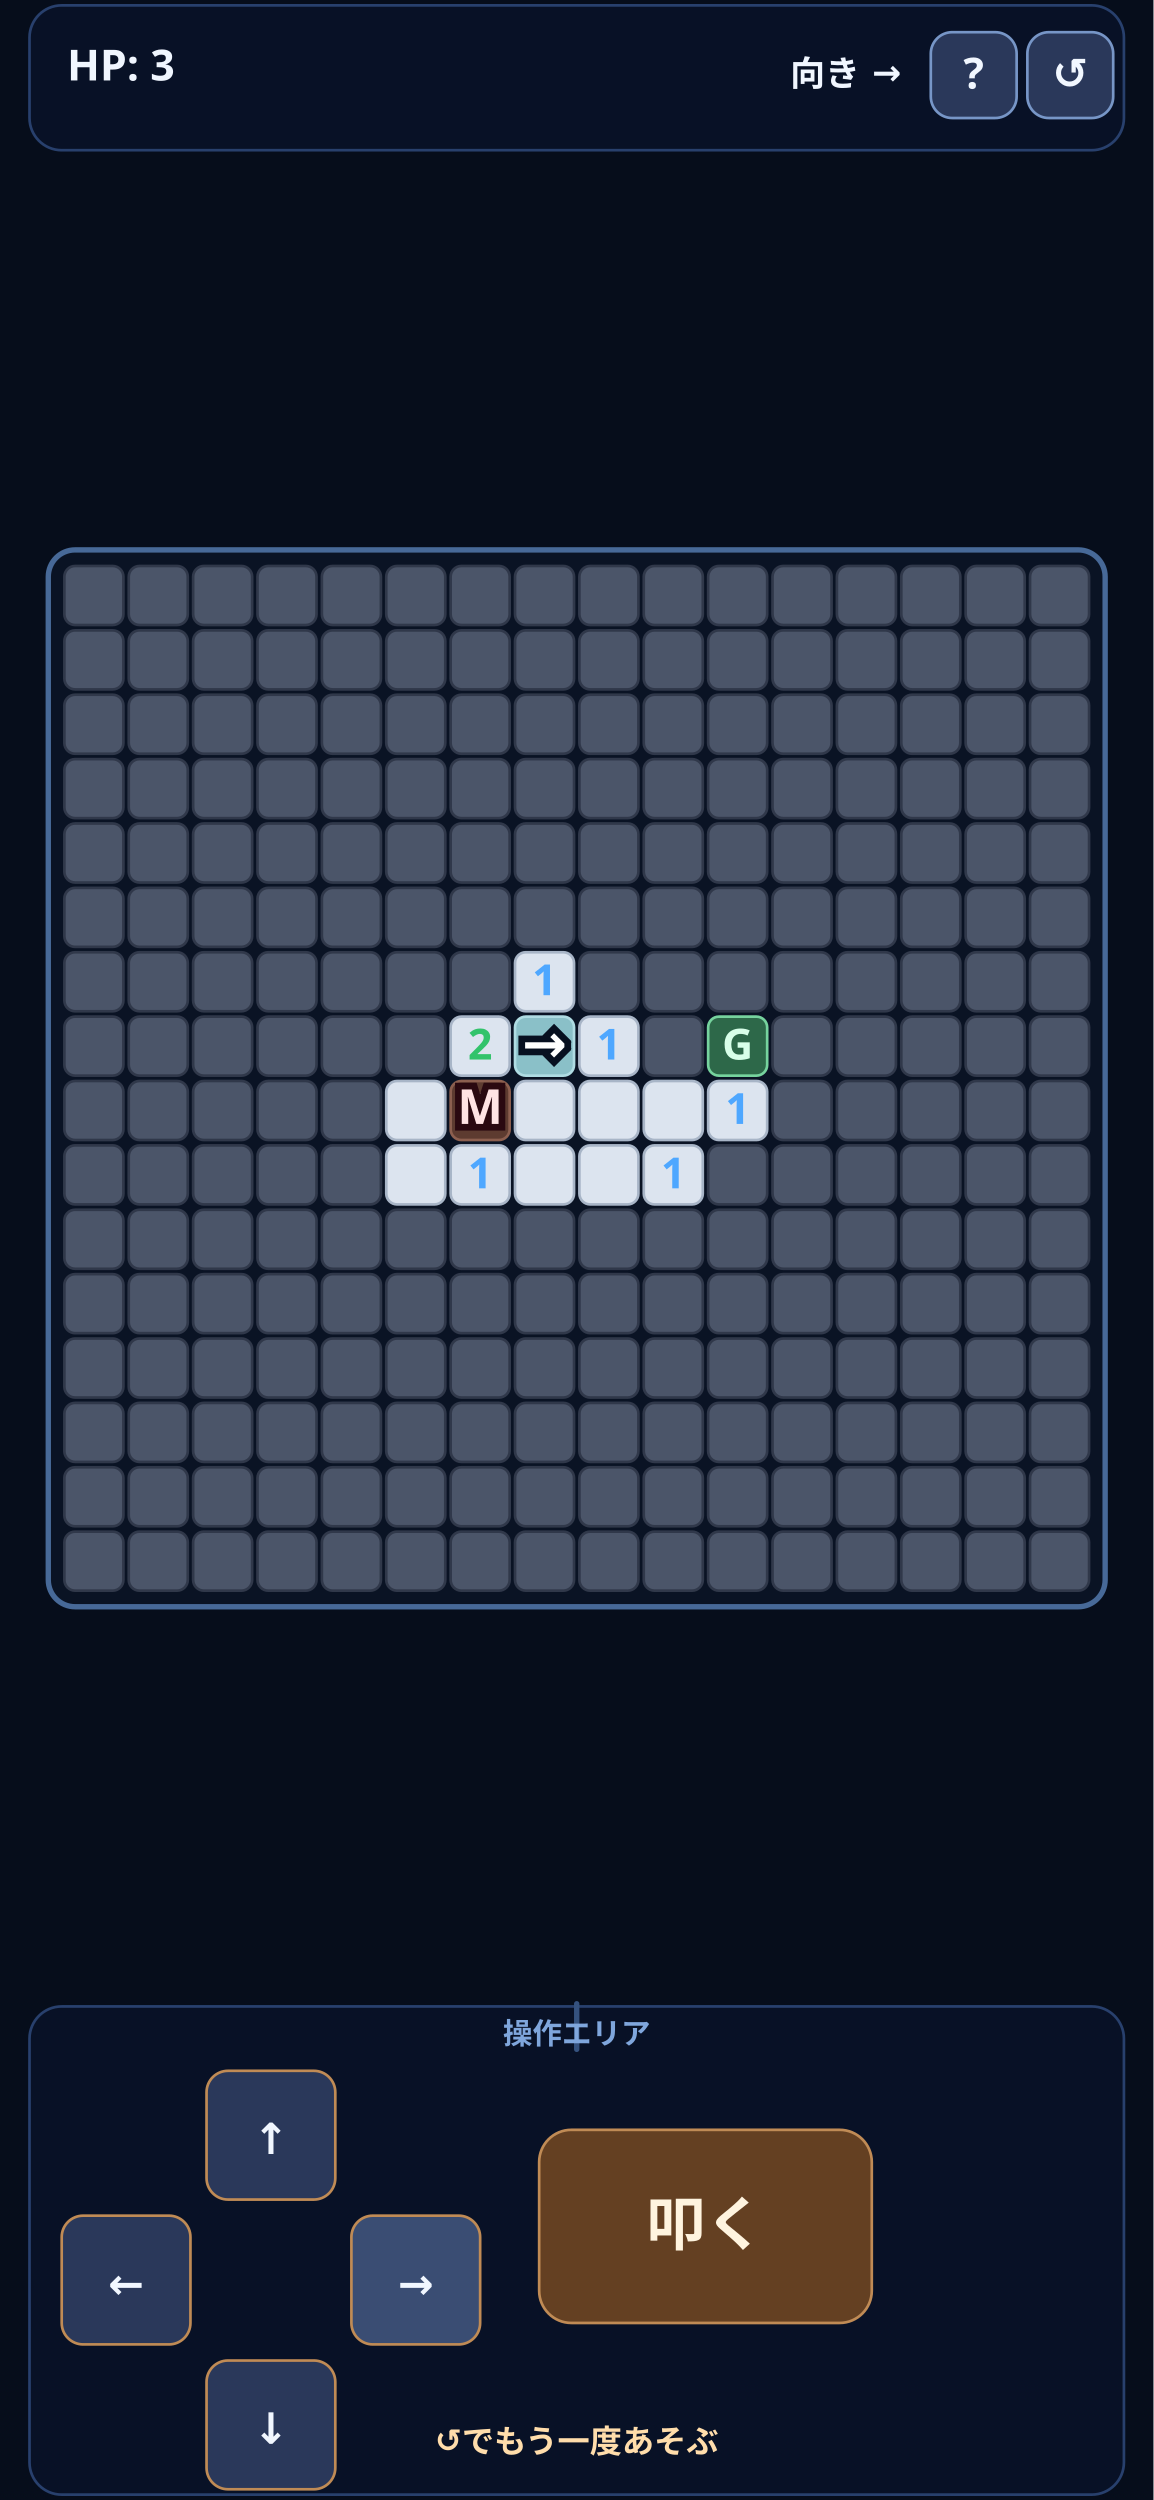
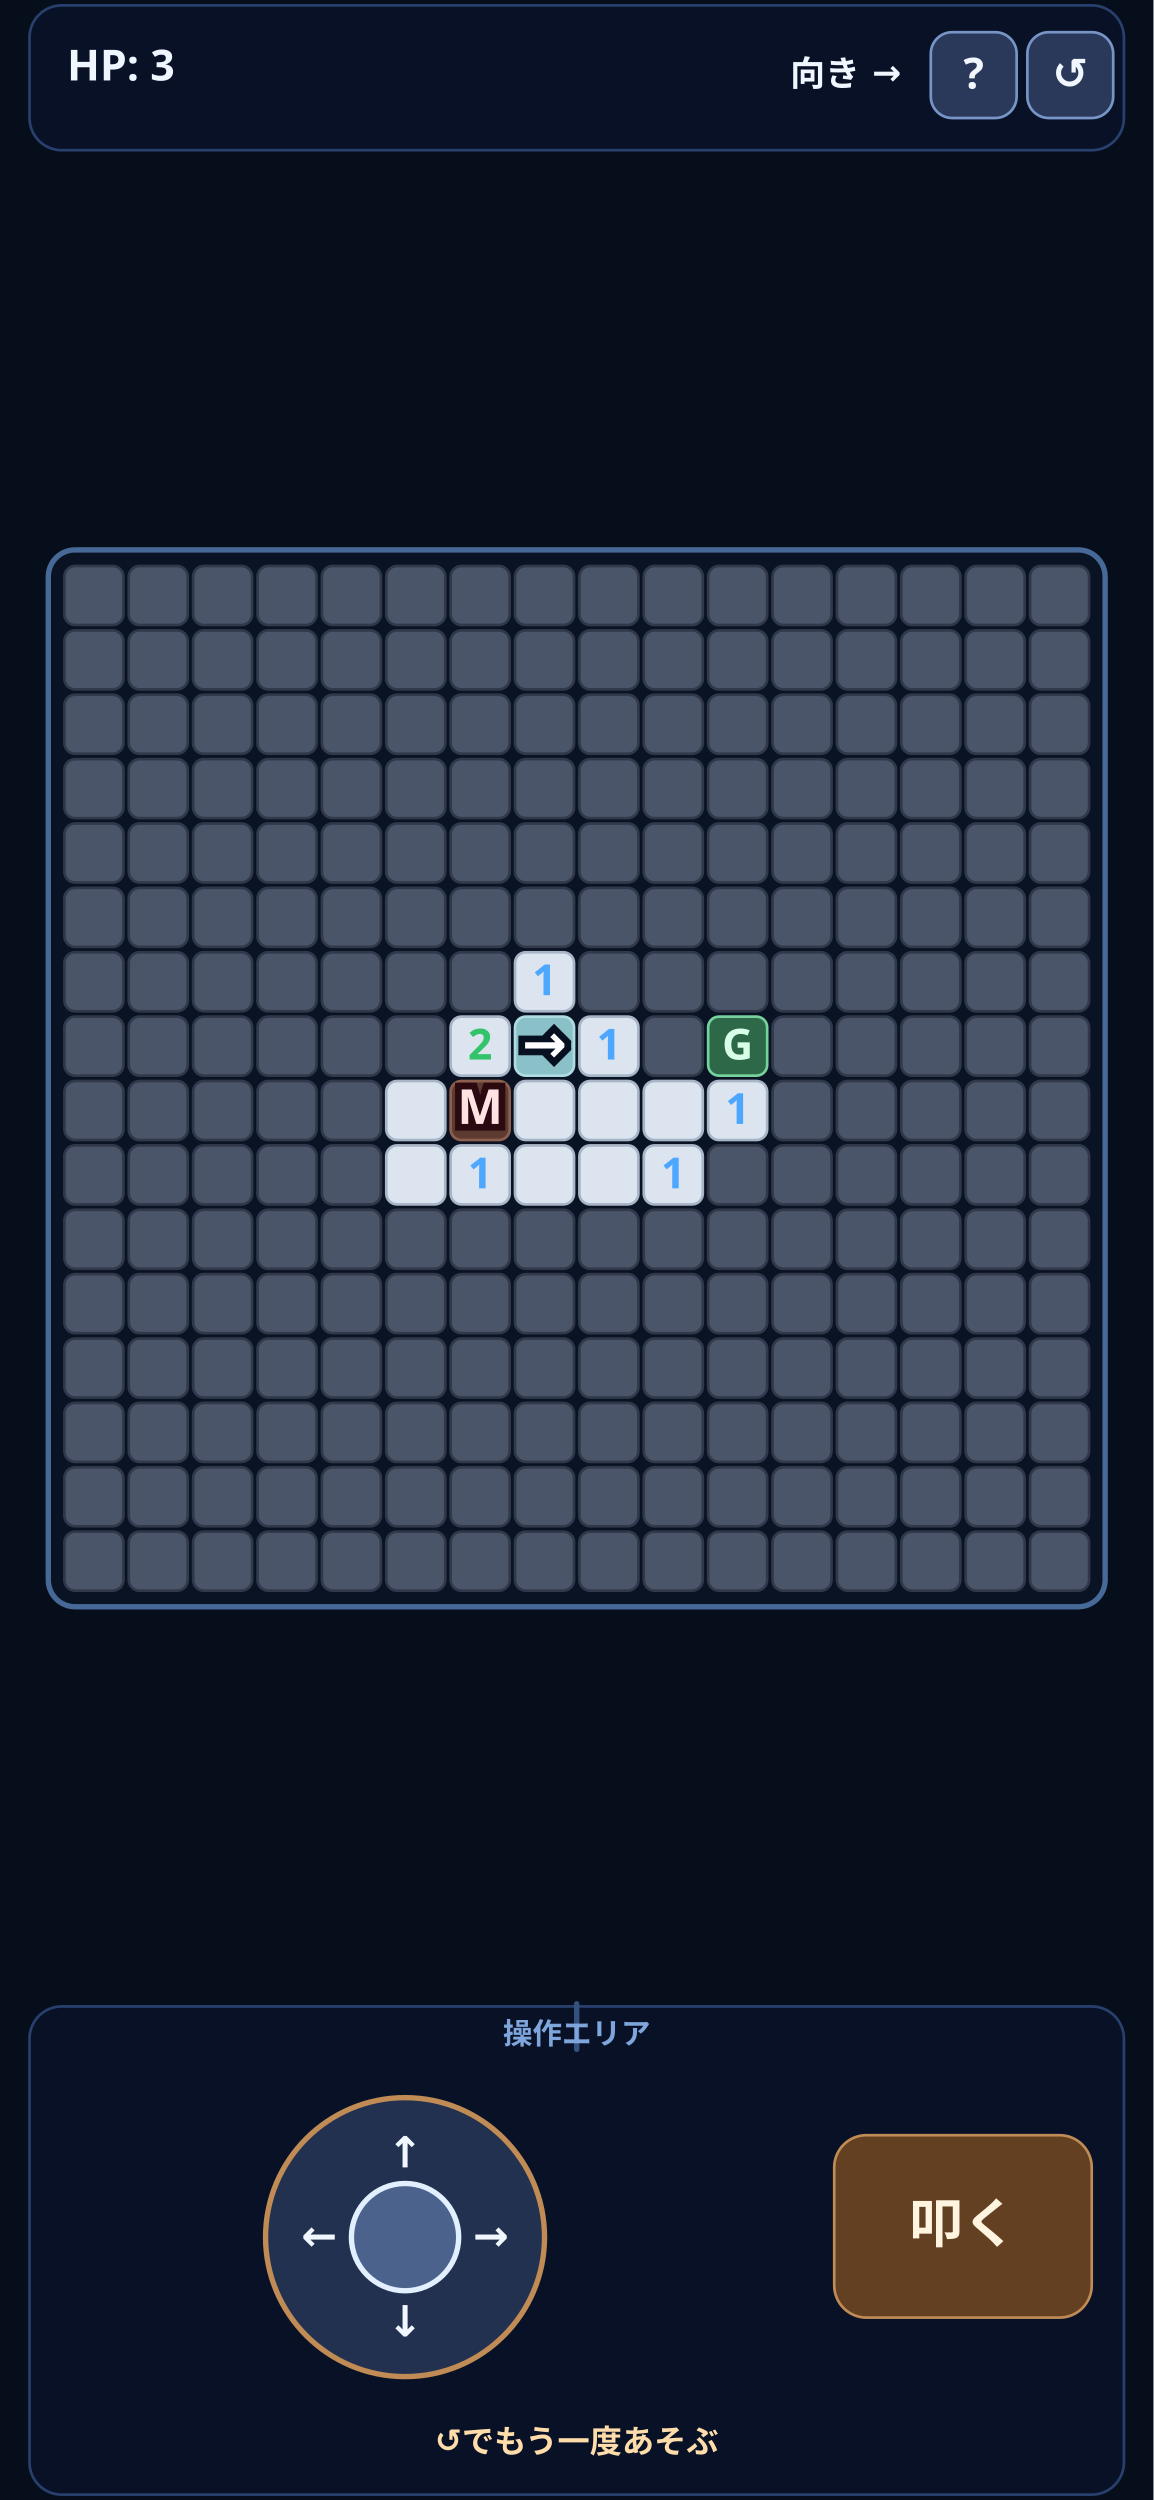
<svg xmlns="http://www.w3.org/2000/svg" width="430" height="932" viewBox="0 0 430 932">
  <rect width="100%" height="100%" fill="#060d1b" />
  <rect x="11" y="2" width="408" height="54" rx="12" fill="#081126" stroke="#28406d" stroke-width="1" />
  <rect x="18" y="205" width="394" height="394" rx="10" fill="#0a1324" stroke="#476998" stroke-width="2" />
  <rect x="11" y="748" width="408" height="182" rx="12" fill="#081126" stroke="#28406d" stroke-width="1" />
  <line x1="215" y1="747" x2="215" y2="764" stroke="#35527f" stroke-width="2" stroke-linecap="round" />
  <text x="215" y="762" fill="#7fa6dc" font-family="'Noto Sans JP', system-ui, sans-serif" font-size="11" font-weight="700" text-anchor="middle">操作エリア</text>
  <text x="25" y="30" fill="#f0f6ff" font-family="'Noto Sans JP', system-ui, sans-serif" font-size="16" font-weight="700" text-anchor="start">HP: 3</text>
  <text x="336" y="32" fill="#f0f6ff" font-family="'Noto Sans JP', system-ui, sans-serif" font-size="13" font-weight="700" text-anchor="end">向き →</text>
  <rect x="347" y="12" width="32" height="32" rx="8" fill="#2a385a" stroke="#7796c7" stroke-width="1" />
  <rect x="383" y="12" width="32" height="32" rx="8" fill="#2a385a" stroke="#7796c7" stroke-width="1" />
  <text x="363" y="33" fill="#f1f7ff" font-family="'Noto Sans JP', system-ui, sans-serif" font-size="16" font-weight="700" text-anchor="middle">?</text>
  <text x="399" y="33" fill="#f1f7ff" font-family="'Noto Sans JP', system-ui, sans-serif" font-size="16" font-weight="700" text-anchor="middle">↺</text>
  <rect x="24" y="211" width="22" height="22" rx="4" fill="#4b5569" stroke="#30384a" stroke-width="1" />
  <rect x="48" y="211" width="22" height="22" rx="4" fill="#4b5569" stroke="#30384a" stroke-width="1" />
  <rect x="72" y="211" width="22" height="22" rx="4" fill="#4b5569" stroke="#30384a" stroke-width="1" />
  <rect x="96" y="211" width="22" height="22" rx="4" fill="#4b5569" stroke="#30384a" stroke-width="1" />
  <rect x="120" y="211" width="22" height="22" rx="4" fill="#4b5569" stroke="#30384a" stroke-width="1" />
  <rect x="144" y="211" width="22" height="22" rx="4" fill="#4b5569" stroke="#30384a" stroke-width="1" />
  <rect x="168" y="211" width="22" height="22" rx="4" fill="#4b5569" stroke="#30384a" stroke-width="1" />
  <rect x="192" y="211" width="22" height="22" rx="4" fill="#4b5569" stroke="#30384a" stroke-width="1" />
  <rect x="216" y="211" width="22" height="22" rx="4" fill="#4b5569" stroke="#30384a" stroke-width="1" />
  <rect x="240" y="211" width="22" height="22" rx="4" fill="#4b5569" stroke="#30384a" stroke-width="1" />
  <rect x="264" y="211" width="22" height="22" rx="4" fill="#4b5569" stroke="#30384a" stroke-width="1" />
  <rect x="288" y="211" width="22" height="22" rx="4" fill="#4b5569" stroke="#30384a" stroke-width="1" />
  <rect x="312" y="211" width="22" height="22" rx="4" fill="#4b5569" stroke="#30384a" stroke-width="1" />
  <rect x="336" y="211" width="22" height="22" rx="4" fill="#4b5569" stroke="#30384a" stroke-width="1" />
  <rect x="360" y="211" width="22" height="22" rx="4" fill="#4b5569" stroke="#30384a" stroke-width="1" />
  <rect x="384" y="211" width="22" height="22" rx="4" fill="#4b5569" stroke="#30384a" stroke-width="1" />
  <rect x="24" y="235" width="22" height="22" rx="4" fill="#4b5569" stroke="#30384a" stroke-width="1" />
  <rect x="48" y="235" width="22" height="22" rx="4" fill="#4b5569" stroke="#30384a" stroke-width="1" />
  <rect x="72" y="235" width="22" height="22" rx="4" fill="#4b5569" stroke="#30384a" stroke-width="1" />
  <rect x="96" y="235" width="22" height="22" rx="4" fill="#4b5569" stroke="#30384a" stroke-width="1" />
  <rect x="120" y="235" width="22" height="22" rx="4" fill="#4b5569" stroke="#30384a" stroke-width="1" />
  <rect x="144" y="235" width="22" height="22" rx="4" fill="#4b5569" stroke="#30384a" stroke-width="1" />
  <rect x="168" y="235" width="22" height="22" rx="4" fill="#4b5569" stroke="#30384a" stroke-width="1" />
  <rect x="192" y="235" width="22" height="22" rx="4" fill="#4b5569" stroke="#30384a" stroke-width="1" />
  <rect x="216" y="235" width="22" height="22" rx="4" fill="#4b5569" stroke="#30384a" stroke-width="1" />
  <rect x="240" y="235" width="22" height="22" rx="4" fill="#4b5569" stroke="#30384a" stroke-width="1" />
  <rect x="264" y="235" width="22" height="22" rx="4" fill="#4b5569" stroke="#30384a" stroke-width="1" />
  <rect x="288" y="235" width="22" height="22" rx="4" fill="#4b5569" stroke="#30384a" stroke-width="1" />
  <rect x="312" y="235" width="22" height="22" rx="4" fill="#4b5569" stroke="#30384a" stroke-width="1" />
  <rect x="336" y="235" width="22" height="22" rx="4" fill="#4b5569" stroke="#30384a" stroke-width="1" />
  <rect x="360" y="235" width="22" height="22" rx="4" fill="#4b5569" stroke="#30384a" stroke-width="1" />
  <rect x="384" y="235" width="22" height="22" rx="4" fill="#4b5569" stroke="#30384a" stroke-width="1" />
  <rect x="24" y="259" width="22" height="22" rx="4" fill="#4b5569" stroke="#30384a" stroke-width="1" />
  <rect x="48" y="259" width="22" height="22" rx="4" fill="#4b5569" stroke="#30384a" stroke-width="1" />
  <rect x="72" y="259" width="22" height="22" rx="4" fill="#4b5569" stroke="#30384a" stroke-width="1" />
  <rect x="96" y="259" width="22" height="22" rx="4" fill="#4b5569" stroke="#30384a" stroke-width="1" />
  <rect x="120" y="259" width="22" height="22" rx="4" fill="#4b5569" stroke="#30384a" stroke-width="1" />
  <rect x="144" y="259" width="22" height="22" rx="4" fill="#4b5569" stroke="#30384a" stroke-width="1" />
  <rect x="168" y="259" width="22" height="22" rx="4" fill="#4b5569" stroke="#30384a" stroke-width="1" />
  <rect x="192" y="259" width="22" height="22" rx="4" fill="#4b5569" stroke="#30384a" stroke-width="1" />
  <rect x="216" y="259" width="22" height="22" rx="4" fill="#4b5569" stroke="#30384a" stroke-width="1" />
  <rect x="240" y="259" width="22" height="22" rx="4" fill="#4b5569" stroke="#30384a" stroke-width="1" />
  <rect x="264" y="259" width="22" height="22" rx="4" fill="#4b5569" stroke="#30384a" stroke-width="1" />
  <rect x="288" y="259" width="22" height="22" rx="4" fill="#4b5569" stroke="#30384a" stroke-width="1" />
  <rect x="312" y="259" width="22" height="22" rx="4" fill="#4b5569" stroke="#30384a" stroke-width="1" />
  <rect x="336" y="259" width="22" height="22" rx="4" fill="#4b5569" stroke="#30384a" stroke-width="1" />
  <rect x="360" y="259" width="22" height="22" rx="4" fill="#4b5569" stroke="#30384a" stroke-width="1" />
  <rect x="384" y="259" width="22" height="22" rx="4" fill="#4b5569" stroke="#30384a" stroke-width="1" />
  <rect x="24" y="283" width="22" height="22" rx="4" fill="#4b5569" stroke="#30384a" stroke-width="1" />
  <rect x="48" y="283" width="22" height="22" rx="4" fill="#4b5569" stroke="#30384a" stroke-width="1" />
  <rect x="72" y="283" width="22" height="22" rx="4" fill="#4b5569" stroke="#30384a" stroke-width="1" />
  <rect x="96" y="283" width="22" height="22" rx="4" fill="#4b5569" stroke="#30384a" stroke-width="1" />
  <rect x="120" y="283" width="22" height="22" rx="4" fill="#4b5569" stroke="#30384a" stroke-width="1" />
  <rect x="144" y="283" width="22" height="22" rx="4" fill="#4b5569" stroke="#30384a" stroke-width="1" />
  <rect x="168" y="283" width="22" height="22" rx="4" fill="#4b5569" stroke="#30384a" stroke-width="1" />
  <rect x="192" y="283" width="22" height="22" rx="4" fill="#4b5569" stroke="#30384a" stroke-width="1" />
  <rect x="216" y="283" width="22" height="22" rx="4" fill="#4b5569" stroke="#30384a" stroke-width="1" />
  <rect x="240" y="283" width="22" height="22" rx="4" fill="#4b5569" stroke="#30384a" stroke-width="1" />
  <rect x="264" y="283" width="22" height="22" rx="4" fill="#4b5569" stroke="#30384a" stroke-width="1" />
  <rect x="288" y="283" width="22" height="22" rx="4" fill="#4b5569" stroke="#30384a" stroke-width="1" />
  <rect x="312" y="283" width="22" height="22" rx="4" fill="#4b5569" stroke="#30384a" stroke-width="1" />
  <rect x="336" y="283" width="22" height="22" rx="4" fill="#4b5569" stroke="#30384a" stroke-width="1" />
  <rect x="360" y="283" width="22" height="22" rx="4" fill="#4b5569" stroke="#30384a" stroke-width="1" />
  <rect x="384" y="283" width="22" height="22" rx="4" fill="#4b5569" stroke="#30384a" stroke-width="1" />
  <rect x="24" y="307" width="22" height="22" rx="4" fill="#4b5569" stroke="#30384a" stroke-width="1" />
  <rect x="48" y="307" width="22" height="22" rx="4" fill="#4b5569" stroke="#30384a" stroke-width="1" />
  <rect x="72" y="307" width="22" height="22" rx="4" fill="#4b5569" stroke="#30384a" stroke-width="1" />
  <rect x="96" y="307" width="22" height="22" rx="4" fill="#4b5569" stroke="#30384a" stroke-width="1" />
  <rect x="120" y="307" width="22" height="22" rx="4" fill="#4b5569" stroke="#30384a" stroke-width="1" />
  <rect x="144" y="307" width="22" height="22" rx="4" fill="#4b5569" stroke="#30384a" stroke-width="1" />
  <rect x="168" y="307" width="22" height="22" rx="4" fill="#4b5569" stroke="#30384a" stroke-width="1" />
  <rect x="192" y="307" width="22" height="22" rx="4" fill="#4b5569" stroke="#30384a" stroke-width="1" />
  <rect x="216" y="307" width="22" height="22" rx="4" fill="#4b5569" stroke="#30384a" stroke-width="1" />
  <rect x="240" y="307" width="22" height="22" rx="4" fill="#4b5569" stroke="#30384a" stroke-width="1" />
  <rect x="264" y="307" width="22" height="22" rx="4" fill="#4b5569" stroke="#30384a" stroke-width="1" />
  <rect x="288" y="307" width="22" height="22" rx="4" fill="#4b5569" stroke="#30384a" stroke-width="1" />
  <rect x="312" y="307" width="22" height="22" rx="4" fill="#4b5569" stroke="#30384a" stroke-width="1" />
  <rect x="336" y="307" width="22" height="22" rx="4" fill="#4b5569" stroke="#30384a" stroke-width="1" />
  <rect x="360" y="307" width="22" height="22" rx="4" fill="#4b5569" stroke="#30384a" stroke-width="1" />
  <rect x="384" y="307" width="22" height="22" rx="4" fill="#4b5569" stroke="#30384a" stroke-width="1" />
  <rect x="24" y="331" width="22" height="22" rx="4" fill="#4b5569" stroke="#30384a" stroke-width="1" />
  <rect x="48" y="331" width="22" height="22" rx="4" fill="#4b5569" stroke="#30384a" stroke-width="1" />
  <rect x="72" y="331" width="22" height="22" rx="4" fill="#4b5569" stroke="#30384a" stroke-width="1" />
  <rect x="96" y="331" width="22" height="22" rx="4" fill="#4b5569" stroke="#30384a" stroke-width="1" />
  <rect x="120" y="331" width="22" height="22" rx="4" fill="#4b5569" stroke="#30384a" stroke-width="1" />
  <rect x="144" y="331" width="22" height="22" rx="4" fill="#4b5569" stroke="#30384a" stroke-width="1" />
  <rect x="168" y="331" width="22" height="22" rx="4" fill="#4b5569" stroke="#30384a" stroke-width="1" />
  <rect x="192" y="331" width="22" height="22" rx="4" fill="#4b5569" stroke="#30384a" stroke-width="1" />
  <rect x="216" y="331" width="22" height="22" rx="4" fill="#4b5569" stroke="#30384a" stroke-width="1" />
  <rect x="240" y="331" width="22" height="22" rx="4" fill="#4b5569" stroke="#30384a" stroke-width="1" />
  <rect x="264" y="331" width="22" height="22" rx="4" fill="#4b5569" stroke="#30384a" stroke-width="1" />
  <rect x="288" y="331" width="22" height="22" rx="4" fill="#4b5569" stroke="#30384a" stroke-width="1" />
  <rect x="312" y="331" width="22" height="22" rx="4" fill="#4b5569" stroke="#30384a" stroke-width="1" />
  <rect x="336" y="331" width="22" height="22" rx="4" fill="#4b5569" stroke="#30384a" stroke-width="1" />
  <rect x="360" y="331" width="22" height="22" rx="4" fill="#4b5569" stroke="#30384a" stroke-width="1" />
  <rect x="384" y="331" width="22" height="22" rx="4" fill="#4b5569" stroke="#30384a" stroke-width="1" />
  <rect x="24" y="355" width="22" height="22" rx="4" fill="#4b5569" stroke="#30384a" stroke-width="1" />
  <rect x="48" y="355" width="22" height="22" rx="4" fill="#4b5569" stroke="#30384a" stroke-width="1" />
  <rect x="72" y="355" width="22" height="22" rx="4" fill="#4b5569" stroke="#30384a" stroke-width="1" />
  <rect x="96" y="355" width="22" height="22" rx="4" fill="#4b5569" stroke="#30384a" stroke-width="1" />
  <rect x="120" y="355" width="22" height="22" rx="4" fill="#4b5569" stroke="#30384a" stroke-width="1" />
  <rect x="144" y="355" width="22" height="22" rx="4" fill="#4b5569" stroke="#30384a" stroke-width="1" />
  <rect x="168" y="355" width="22" height="22" rx="4" fill="#4b5569" stroke="#30384a" stroke-width="1" />
  <rect x="192" y="355" width="22" height="22" rx="4" fill="#dce4ef" stroke="#a8b5c7" stroke-width="1" />
  <text x="203" y="371" fill="#4ea7ff" font-family="'Noto Sans JP', system-ui, sans-serif" font-size="16" font-weight="700" text-anchor="middle">1</text>
  <rect x="216" y="355" width="22" height="22" rx="4" fill="#4b5569" stroke="#30384a" stroke-width="1" />
  <rect x="240" y="355" width="22" height="22" rx="4" fill="#4b5569" stroke="#30384a" stroke-width="1" />
  <rect x="264" y="355" width="22" height="22" rx="4" fill="#4b5569" stroke="#30384a" stroke-width="1" />
  <rect x="288" y="355" width="22" height="22" rx="4" fill="#4b5569" stroke="#30384a" stroke-width="1" />
  <rect x="312" y="355" width="22" height="22" rx="4" fill="#4b5569" stroke="#30384a" stroke-width="1" />
  <rect x="336" y="355" width="22" height="22" rx="4" fill="#4b5569" stroke="#30384a" stroke-width="1" />
  <rect x="360" y="355" width="22" height="22" rx="4" fill="#4b5569" stroke="#30384a" stroke-width="1" />
  <rect x="384" y="355" width="22" height="22" rx="4" fill="#4b5569" stroke="#30384a" stroke-width="1" />
  <rect x="24" y="379" width="22" height="22" rx="4" fill="#4b5569" stroke="#30384a" stroke-width="1" />
  <rect x="48" y="379" width="22" height="22" rx="4" fill="#4b5569" stroke="#30384a" stroke-width="1" />
  <rect x="72" y="379" width="22" height="22" rx="4" fill="#4b5569" stroke="#30384a" stroke-width="1" />
  <rect x="96" y="379" width="22" height="22" rx="4" fill="#4b5569" stroke="#30384a" stroke-width="1" />
  <rect x="120" y="379" width="22" height="22" rx="4" fill="#4b5569" stroke="#30384a" stroke-width="1" />
  <rect x="144" y="379" width="22" height="22" rx="4" fill="#4b5569" stroke="#30384a" stroke-width="1" />
  <rect x="168" y="379" width="22" height="22" rx="4" fill="#dce4ef" stroke="#a8b5c7" stroke-width="1" />
  <text x="179" y="395" fill="#32c36b" font-family="'Noto Sans JP', system-ui, sans-serif" font-size="16" font-weight="700" text-anchor="middle">2</text>
  <rect x="192" y="379" width="22" height="22" rx="4" fill="#8ac0c8" stroke="#afdce3" stroke-width="1" />
  <rect x="216" y="379" width="22" height="22" rx="4" fill="#dce4ef" stroke="#a8b5c7" stroke-width="1" />
  <text x="227" y="395" fill="#4ea7ff" font-family="'Noto Sans JP', system-ui, sans-serif" font-size="16" font-weight="700" text-anchor="middle">1</text>
  <rect x="240" y="379" width="22" height="22" rx="4" fill="#4b5569" stroke="#30384a" stroke-width="1" />
  <rect x="264" y="379" width="22" height="22" rx="4" fill="#2d6849" stroke="#76d39e" stroke-width="1" />
  <text x="275" y="395" fill="#d8ffe9" font-family="'Noto Sans JP', system-ui, sans-serif" font-size="16" font-weight="700" text-anchor="middle">G</text>
  <rect x="288" y="379" width="22" height="22" rx="4" fill="#4b5569" stroke="#30384a" stroke-width="1" />
  <rect x="312" y="379" width="22" height="22" rx="4" fill="#4b5569" stroke="#30384a" stroke-width="1" />
  <rect x="336" y="379" width="22" height="22" rx="4" fill="#4b5569" stroke="#30384a" stroke-width="1" />
  <rect x="360" y="379" width="22" height="22" rx="4" fill="#4b5569" stroke="#30384a" stroke-width="1" />
  <rect x="384" y="379" width="22" height="22" rx="4" fill="#4b5569" stroke="#30384a" stroke-width="1" />
  <rect x="24" y="403" width="22" height="22" rx="4" fill="#4b5569" stroke="#30384a" stroke-width="1" />
  <rect x="48" y="403" width="22" height="22" rx="4" fill="#4b5569" stroke="#30384a" stroke-width="1" />
  <rect x="72" y="403" width="22" height="22" rx="4" fill="#4b5569" stroke="#30384a" stroke-width="1" />
  <rect x="96" y="403" width="22" height="22" rx="4" fill="#4b5569" stroke="#30384a" stroke-width="1" />
  <rect x="120" y="403" width="22" height="22" rx="4" fill="#4b5569" stroke="#30384a" stroke-width="1" />
  <rect x="144" y="403" width="22" height="22" rx="4" fill="#dce4ef" stroke="#a8b5c7" stroke-width="1" />
  <rect x="168" y="403" width="22" height="22" rx="4" fill="#5d3b30" stroke="#8c5f4f" stroke-width="1" />
  <text x="179" y="419" fill="#f7e7df" font-family="'Noto Sans JP', system-ui, sans-serif" font-size="16" font-weight="700" text-anchor="middle">2</text>
  <rect x="192" y="403" width="22" height="22" rx="4" fill="#dce4ef" stroke="#a8b5c7" stroke-width="1" />
  <rect x="216" y="403" width="22" height="22" rx="4" fill="#dce4ef" stroke="#a8b5c7" stroke-width="1" />
  <rect x="240" y="403" width="22" height="22" rx="4" fill="#dce4ef" stroke="#a8b5c7" stroke-width="1" />
  <rect x="264" y="403" width="22" height="22" rx="4" fill="#dce4ef" stroke="#a8b5c7" stroke-width="1" />
  <text x="275" y="419" fill="#4ea7ff" font-family="'Noto Sans JP', system-ui, sans-serif" font-size="16" font-weight="700" text-anchor="middle">1</text>
  <rect x="288" y="403" width="22" height="22" rx="4" fill="#4b5569" stroke="#30384a" stroke-width="1" />
  <rect x="312" y="403" width="22" height="22" rx="4" fill="#4b5569" stroke="#30384a" stroke-width="1" />
  <rect x="336" y="403" width="22" height="22" rx="4" fill="#4b5569" stroke="#30384a" stroke-width="1" />
  <rect x="360" y="403" width="22" height="22" rx="4" fill="#4b5569" stroke="#30384a" stroke-width="1" />
  <rect x="384" y="403" width="22" height="22" rx="4" fill="#4b5569" stroke="#30384a" stroke-width="1" />
  <rect x="24" y="427" width="22" height="22" rx="4" fill="#4b5569" stroke="#30384a" stroke-width="1" />
  <rect x="48" y="427" width="22" height="22" rx="4" fill="#4b5569" stroke="#30384a" stroke-width="1" />
  <rect x="72" y="427" width="22" height="22" rx="4" fill="#4b5569" stroke="#30384a" stroke-width="1" />
  <rect x="96" y="427" width="22" height="22" rx="4" fill="#4b5569" stroke="#30384a" stroke-width="1" />
  <rect x="120" y="427" width="22" height="22" rx="4" fill="#4b5569" stroke="#30384a" stroke-width="1" />
  <rect x="144" y="427" width="22" height="22" rx="4" fill="#dce4ef" stroke="#a8b5c7" stroke-width="1" />
  <rect x="168" y="427" width="22" height="22" rx="4" fill="#dce4ef" stroke="#a8b5c7" stroke-width="1" />
  <text x="179" y="443" fill="#4ea7ff" font-family="'Noto Sans JP', system-ui, sans-serif" font-size="16" font-weight="700" text-anchor="middle">1</text>
  <rect x="192" y="427" width="22" height="22" rx="4" fill="#dce4ef" stroke="#a8b5c7" stroke-width="1" />
  <rect x="216" y="427" width="22" height="22" rx="4" fill="#dce4ef" stroke="#a8b5c7" stroke-width="1" />
  <rect x="240" y="427" width="22" height="22" rx="4" fill="#dce4ef" stroke="#a8b5c7" stroke-width="1" />
  <text x="251" y="443" fill="#4ea7ff" font-family="'Noto Sans JP', system-ui, sans-serif" font-size="16" font-weight="700" text-anchor="middle">1</text>
  <rect x="264" y="427" width="22" height="22" rx="4" fill="#4b5569" stroke="#30384a" stroke-width="1" />
  <rect x="288" y="427" width="22" height="22" rx="4" fill="#4b5569" stroke="#30384a" stroke-width="1" />
  <rect x="312" y="427" width="22" height="22" rx="4" fill="#4b5569" stroke="#30384a" stroke-width="1" />
  <rect x="336" y="427" width="22" height="22" rx="4" fill="#4b5569" stroke="#30384a" stroke-width="1" />
  <rect x="360" y="427" width="22" height="22" rx="4" fill="#4b5569" stroke="#30384a" stroke-width="1" />
  <rect x="384" y="427" width="22" height="22" rx="4" fill="#4b5569" stroke="#30384a" stroke-width="1" />
  <rect x="24" y="451" width="22" height="22" rx="4" fill="#4b5569" stroke="#30384a" stroke-width="1" />
  <rect x="48" y="451" width="22" height="22" rx="4" fill="#4b5569" stroke="#30384a" stroke-width="1" />
  <rect x="72" y="451" width="22" height="22" rx="4" fill="#4b5569" stroke="#30384a" stroke-width="1" />
  <rect x="96" y="451" width="22" height="22" rx="4" fill="#4b5569" stroke="#30384a" stroke-width="1" />
  <rect x="120" y="451" width="22" height="22" rx="4" fill="#4b5569" stroke="#30384a" stroke-width="1" />
  <rect x="144" y="451" width="22" height="22" rx="4" fill="#4b5569" stroke="#30384a" stroke-width="1" />
  <rect x="168" y="451" width="22" height="22" rx="4" fill="#4b5569" stroke="#30384a" stroke-width="1" />
  <rect x="192" y="451" width="22" height="22" rx="4" fill="#4b5569" stroke="#30384a" stroke-width="1" />
  <rect x="216" y="451" width="22" height="22" rx="4" fill="#4b5569" stroke="#30384a" stroke-width="1" />
  <rect x="240" y="451" width="22" height="22" rx="4" fill="#4b5569" stroke="#30384a" stroke-width="1" />
  <rect x="264" y="451" width="22" height="22" rx="4" fill="#4b5569" stroke="#30384a" stroke-width="1" />
  <rect x="288" y="451" width="22" height="22" rx="4" fill="#4b5569" stroke="#30384a" stroke-width="1" />
  <rect x="312" y="451" width="22" height="22" rx="4" fill="#4b5569" stroke="#30384a" stroke-width="1" />
  <rect x="336" y="451" width="22" height="22" rx="4" fill="#4b5569" stroke="#30384a" stroke-width="1" />
  <rect x="360" y="451" width="22" height="22" rx="4" fill="#4b5569" stroke="#30384a" stroke-width="1" />
  <rect x="384" y="451" width="22" height="22" rx="4" fill="#4b5569" stroke="#30384a" stroke-width="1" />
  <rect x="24" y="475" width="22" height="22" rx="4" fill="#4b5569" stroke="#30384a" stroke-width="1" />
  <rect x="48" y="475" width="22" height="22" rx="4" fill="#4b5569" stroke="#30384a" stroke-width="1" />
  <rect x="72" y="475" width="22" height="22" rx="4" fill="#4b5569" stroke="#30384a" stroke-width="1" />
  <rect x="96" y="475" width="22" height="22" rx="4" fill="#4b5569" stroke="#30384a" stroke-width="1" />
  <rect x="120" y="475" width="22" height="22" rx="4" fill="#4b5569" stroke="#30384a" stroke-width="1" />
  <rect x="144" y="475" width="22" height="22" rx="4" fill="#4b5569" stroke="#30384a" stroke-width="1" />
  <rect x="168" y="475" width="22" height="22" rx="4" fill="#4b5569" stroke="#30384a" stroke-width="1" />
  <rect x="192" y="475" width="22" height="22" rx="4" fill="#4b5569" stroke="#30384a" stroke-width="1" />
  <rect x="216" y="475" width="22" height="22" rx="4" fill="#4b5569" stroke="#30384a" stroke-width="1" />
  <rect x="240" y="475" width="22" height="22" rx="4" fill="#4b5569" stroke="#30384a" stroke-width="1" />
  <rect x="264" y="475" width="22" height="22" rx="4" fill="#4b5569" stroke="#30384a" stroke-width="1" />
  <rect x="288" y="475" width="22" height="22" rx="4" fill="#4b5569" stroke="#30384a" stroke-width="1" />
  <rect x="312" y="475" width="22" height="22" rx="4" fill="#4b5569" stroke="#30384a" stroke-width="1" />
  <rect x="336" y="475" width="22" height="22" rx="4" fill="#4b5569" stroke="#30384a" stroke-width="1" />
  <rect x="360" y="475" width="22" height="22" rx="4" fill="#4b5569" stroke="#30384a" stroke-width="1" />
  <rect x="384" y="475" width="22" height="22" rx="4" fill="#4b5569" stroke="#30384a" stroke-width="1" />
  <rect x="24" y="499" width="22" height="22" rx="4" fill="#4b5569" stroke="#30384a" stroke-width="1" />
  <rect x="48" y="499" width="22" height="22" rx="4" fill="#4b5569" stroke="#30384a" stroke-width="1" />
  <rect x="72" y="499" width="22" height="22" rx="4" fill="#4b5569" stroke="#30384a" stroke-width="1" />
  <rect x="96" y="499" width="22" height="22" rx="4" fill="#4b5569" stroke="#30384a" stroke-width="1" />
  <rect x="120" y="499" width="22" height="22" rx="4" fill="#4b5569" stroke="#30384a" stroke-width="1" />
  <rect x="144" y="499" width="22" height="22" rx="4" fill="#4b5569" stroke="#30384a" stroke-width="1" />
  <rect x="168" y="499" width="22" height="22" rx="4" fill="#4b5569" stroke="#30384a" stroke-width="1" />
  <rect x="192" y="499" width="22" height="22" rx="4" fill="#4b5569" stroke="#30384a" stroke-width="1" />
  <rect x="216" y="499" width="22" height="22" rx="4" fill="#4b5569" stroke="#30384a" stroke-width="1" />
  <rect x="240" y="499" width="22" height="22" rx="4" fill="#4b5569" stroke="#30384a" stroke-width="1" />
  <rect x="264" y="499" width="22" height="22" rx="4" fill="#4b5569" stroke="#30384a" stroke-width="1" />
  <rect x="288" y="499" width="22" height="22" rx="4" fill="#4b5569" stroke="#30384a" stroke-width="1" />
  <rect x="312" y="499" width="22" height="22" rx="4" fill="#4b5569" stroke="#30384a" stroke-width="1" />
  <rect x="336" y="499" width="22" height="22" rx="4" fill="#4b5569" stroke="#30384a" stroke-width="1" />
  <rect x="360" y="499" width="22" height="22" rx="4" fill="#4b5569" stroke="#30384a" stroke-width="1" />
  <rect x="384" y="499" width="22" height="22" rx="4" fill="#4b5569" stroke="#30384a" stroke-width="1" />
  <rect x="24" y="523" width="22" height="22" rx="4" fill="#4b5569" stroke="#30384a" stroke-width="1" />
  <rect x="48" y="523" width="22" height="22" rx="4" fill="#4b5569" stroke="#30384a" stroke-width="1" />
  <rect x="72" y="523" width="22" height="22" rx="4" fill="#4b5569" stroke="#30384a" stroke-width="1" />
  <rect x="96" y="523" width="22" height="22" rx="4" fill="#4b5569" stroke="#30384a" stroke-width="1" />
  <rect x="120" y="523" width="22" height="22" rx="4" fill="#4b5569" stroke="#30384a" stroke-width="1" />
  <rect x="144" y="523" width="22" height="22" rx="4" fill="#4b5569" stroke="#30384a" stroke-width="1" />
  <rect x="168" y="523" width="22" height="22" rx="4" fill="#4b5569" stroke="#30384a" stroke-width="1" />
  <rect x="192" y="523" width="22" height="22" rx="4" fill="#4b5569" stroke="#30384a" stroke-width="1" />
  <rect x="216" y="523" width="22" height="22" rx="4" fill="#4b5569" stroke="#30384a" stroke-width="1" />
  <rect x="240" y="523" width="22" height="22" rx="4" fill="#4b5569" stroke="#30384a" stroke-width="1" />
  <rect x="264" y="523" width="22" height="22" rx="4" fill="#4b5569" stroke="#30384a" stroke-width="1" />
  <rect x="288" y="523" width="22" height="22" rx="4" fill="#4b5569" stroke="#30384a" stroke-width="1" />
  <rect x="312" y="523" width="22" height="22" rx="4" fill="#4b5569" stroke="#30384a" stroke-width="1" />
  <rect x="336" y="523" width="22" height="22" rx="4" fill="#4b5569" stroke="#30384a" stroke-width="1" />
  <rect x="360" y="523" width="22" height="22" rx="4" fill="#4b5569" stroke="#30384a" stroke-width="1" />
  <rect x="384" y="523" width="22" height="22" rx="4" fill="#4b5569" stroke="#30384a" stroke-width="1" />
  <rect x="24" y="547" width="22" height="22" rx="4" fill="#4b5569" stroke="#30384a" stroke-width="1" />
  <rect x="48" y="547" width="22" height="22" rx="4" fill="#4b5569" stroke="#30384a" stroke-width="1" />
  <rect x="72" y="547" width="22" height="22" rx="4" fill="#4b5569" stroke="#30384a" stroke-width="1" />
  <rect x="96" y="547" width="22" height="22" rx="4" fill="#4b5569" stroke="#30384a" stroke-width="1" />
  <rect x="120" y="547" width="22" height="22" rx="4" fill="#4b5569" stroke="#30384a" stroke-width="1" />
  <rect x="144" y="547" width="22" height="22" rx="4" fill="#4b5569" stroke="#30384a" stroke-width="1" />
  <rect x="168" y="547" width="22" height="22" rx="4" fill="#4b5569" stroke="#30384a" stroke-width="1" />
  <rect x="192" y="547" width="22" height="22" rx="4" fill="#4b5569" stroke="#30384a" stroke-width="1" />
  <rect x="216" y="547" width="22" height="22" rx="4" fill="#4b5569" stroke="#30384a" stroke-width="1" />
  <rect x="240" y="547" width="22" height="22" rx="4" fill="#4b5569" stroke="#30384a" stroke-width="1" />
  <rect x="264" y="547" width="22" height="22" rx="4" fill="#4b5569" stroke="#30384a" stroke-width="1" />
  <rect x="288" y="547" width="22" height="22" rx="4" fill="#4b5569" stroke="#30384a" stroke-width="1" />
  <rect x="312" y="547" width="22" height="22" rx="4" fill="#4b5569" stroke="#30384a" stroke-width="1" />
  <rect x="336" y="547" width="22" height="22" rx="4" fill="#4b5569" stroke="#30384a" stroke-width="1" />
  <rect x="360" y="547" width="22" height="22" rx="4" fill="#4b5569" stroke="#30384a" stroke-width="1" />
  <rect x="384" y="547" width="22" height="22" rx="4" fill="#4b5569" stroke="#30384a" stroke-width="1" />
  <rect x="24" y="571" width="22" height="22" rx="4" fill="#4b5569" stroke="#30384a" stroke-width="1" />
  <rect x="48" y="571" width="22" height="22" rx="4" fill="#4b5569" stroke="#30384a" stroke-width="1" />
  <rect x="72" y="571" width="22" height="22" rx="4" fill="#4b5569" stroke="#30384a" stroke-width="1" />
  <rect x="96" y="571" width="22" height="22" rx="4" fill="#4b5569" stroke="#30384a" stroke-width="1" />
  <rect x="120" y="571" width="22" height="22" rx="4" fill="#4b5569" stroke="#30384a" stroke-width="1" />
  <rect x="144" y="571" width="22" height="22" rx="4" fill="#4b5569" stroke="#30384a" stroke-width="1" />
  <rect x="168" y="571" width="22" height="22" rx="4" fill="#4b5569" stroke="#30384a" stroke-width="1" />
  <rect x="192" y="571" width="22" height="22" rx="4" fill="#4b5569" stroke="#30384a" stroke-width="1" />
  <rect x="216" y="571" width="22" height="22" rx="4" fill="#4b5569" stroke="#30384a" stroke-width="1" />
  <rect x="240" y="571" width="22" height="22" rx="4" fill="#4b5569" stroke="#30384a" stroke-width="1" />
  <rect x="264" y="571" width="22" height="22" rx="4" fill="#4b5569" stroke="#30384a" stroke-width="1" />
  <rect x="288" y="571" width="22" height="22" rx="4" fill="#4b5569" stroke="#30384a" stroke-width="1" />
  <rect x="312" y="571" width="22" height="22" rx="4" fill="#4b5569" stroke="#30384a" stroke-width="1" />
  <rect x="336" y="571" width="22" height="22" rx="4" fill="#4b5569" stroke="#30384a" stroke-width="1" />
  <rect x="360" y="571" width="22" height="22" rx="4" fill="#4b5569" stroke="#30384a" stroke-width="1" />
  <rect x="384" y="571" width="22" height="22" rx="4" fill="#4b5569" stroke="#30384a" stroke-width="1" />
  <text x="203" y="396" fill="#ffffff" stroke="#071020" stroke-width="5" paint-order="stroke" font-family="'Noto Sans JP', system-ui, sans-serif" font-size="20" font-weight="700" text-anchor="middle">→</text>
  <text x="179" y="419" fill="#ffe3e3" stroke="#2a0910" stroke-width="5" paint-order="stroke" font-family="'Noto Sans JP', system-ui, sans-serif" font-size="18" font-weight="700" text-anchor="middle">M</text>
-   <rect x="77" y="772" width="48" height="48" rx="8" fill="#2a385a" stroke="#c08b55" stroke-width="1" />
-   <rect x="23" y="826" width="48" height="48" rx="8" fill="#2a385a" stroke="#c08b55" stroke-width="1" />
-   <rect x="77" y="880" width="48" height="48" rx="8" fill="#2a385a" stroke="#c08b55" stroke-width="1" />
-   <rect x="131" y="826" width="48" height="48" rx="8" fill="#3a4d73" stroke="#c08b55" stroke-width="1" />
-   <text x="101" y="803" fill="#f1f7ff" font-family="'Noto Sans JP', system-ui, sans-serif" font-size="16" font-weight="700" text-anchor="middle">↑</text>
-   <text x="47" y="857" fill="#f1f7ff" font-family="'Noto Sans JP', system-ui, sans-serif" font-size="16" font-weight="700" text-anchor="middle">←</text>
-   <text x="101" y="911" fill="#f1f7ff" font-family="'Noto Sans JP', system-ui, sans-serif" font-size="16" font-weight="700" text-anchor="middle">↓</text>
-   <text x="155" y="857" fill="#f1f7ff" font-family="'Noto Sans JP', system-ui, sans-serif" font-size="16" font-weight="700" text-anchor="middle">→</text>
-   <rect x="201" y="794" width="124" height="72" rx="12" fill="#644022" stroke="#c08b55" stroke-width="1" />
-   <text x="263" y="837" fill="#fff4df" font-family="'Noto Sans JP', system-ui, sans-serif" font-size="22" font-weight="700" text-anchor="middle">叩く</text>
+   <circle cx="151" cy="834" r="52" fill="#21314f" stroke="#c08b55" stroke-width="2" />
+   <circle cx="151" cy="834" r="18" fill="#18243d" stroke="#48638f" stroke-width="1" />
+   <circle cx="151" cy="834" r="20" fill="#4a628c" stroke="#e2efff" stroke-width="2" />
+   <text x="151" y="808" fill="#f1f7ff" font-family="'Noto Sans JP', system-ui, sans-serif" font-size="16" font-weight="700" text-anchor="middle">↑</text>
+   <text x="183" y="839" fill="#f1f7ff" font-family="'Noto Sans JP', system-ui, sans-serif" font-size="16" font-weight="700" text-anchor="middle">→</text>
+   <text x="151" y="871" fill="#f1f7ff" font-family="'Noto Sans JP', system-ui, sans-serif" font-size="16" font-weight="700" text-anchor="middle">↓</text>
+   <text x="119" y="839" fill="#f1f7ff" font-family="'Noto Sans JP', system-ui, sans-serif" font-size="16" font-weight="700" text-anchor="middle">←</text>
+   <rect x="311" y="796" width="96" height="68" rx="12" fill="#644022" stroke="#c08b55" stroke-width="1" />
+   <text x="359" y="836" fill="#fff4df" font-family="'Noto Sans JP', system-ui, sans-serif" font-size="20" font-weight="700" text-anchor="middle">叩く</text>
  <text x="215" y="914" fill="#ffddab" font-family="'Noto Sans JP', system-ui, sans-serif" font-size="12" font-weight="700" text-anchor="middle">↺でもう一度あそぶ</text>
</svg>
